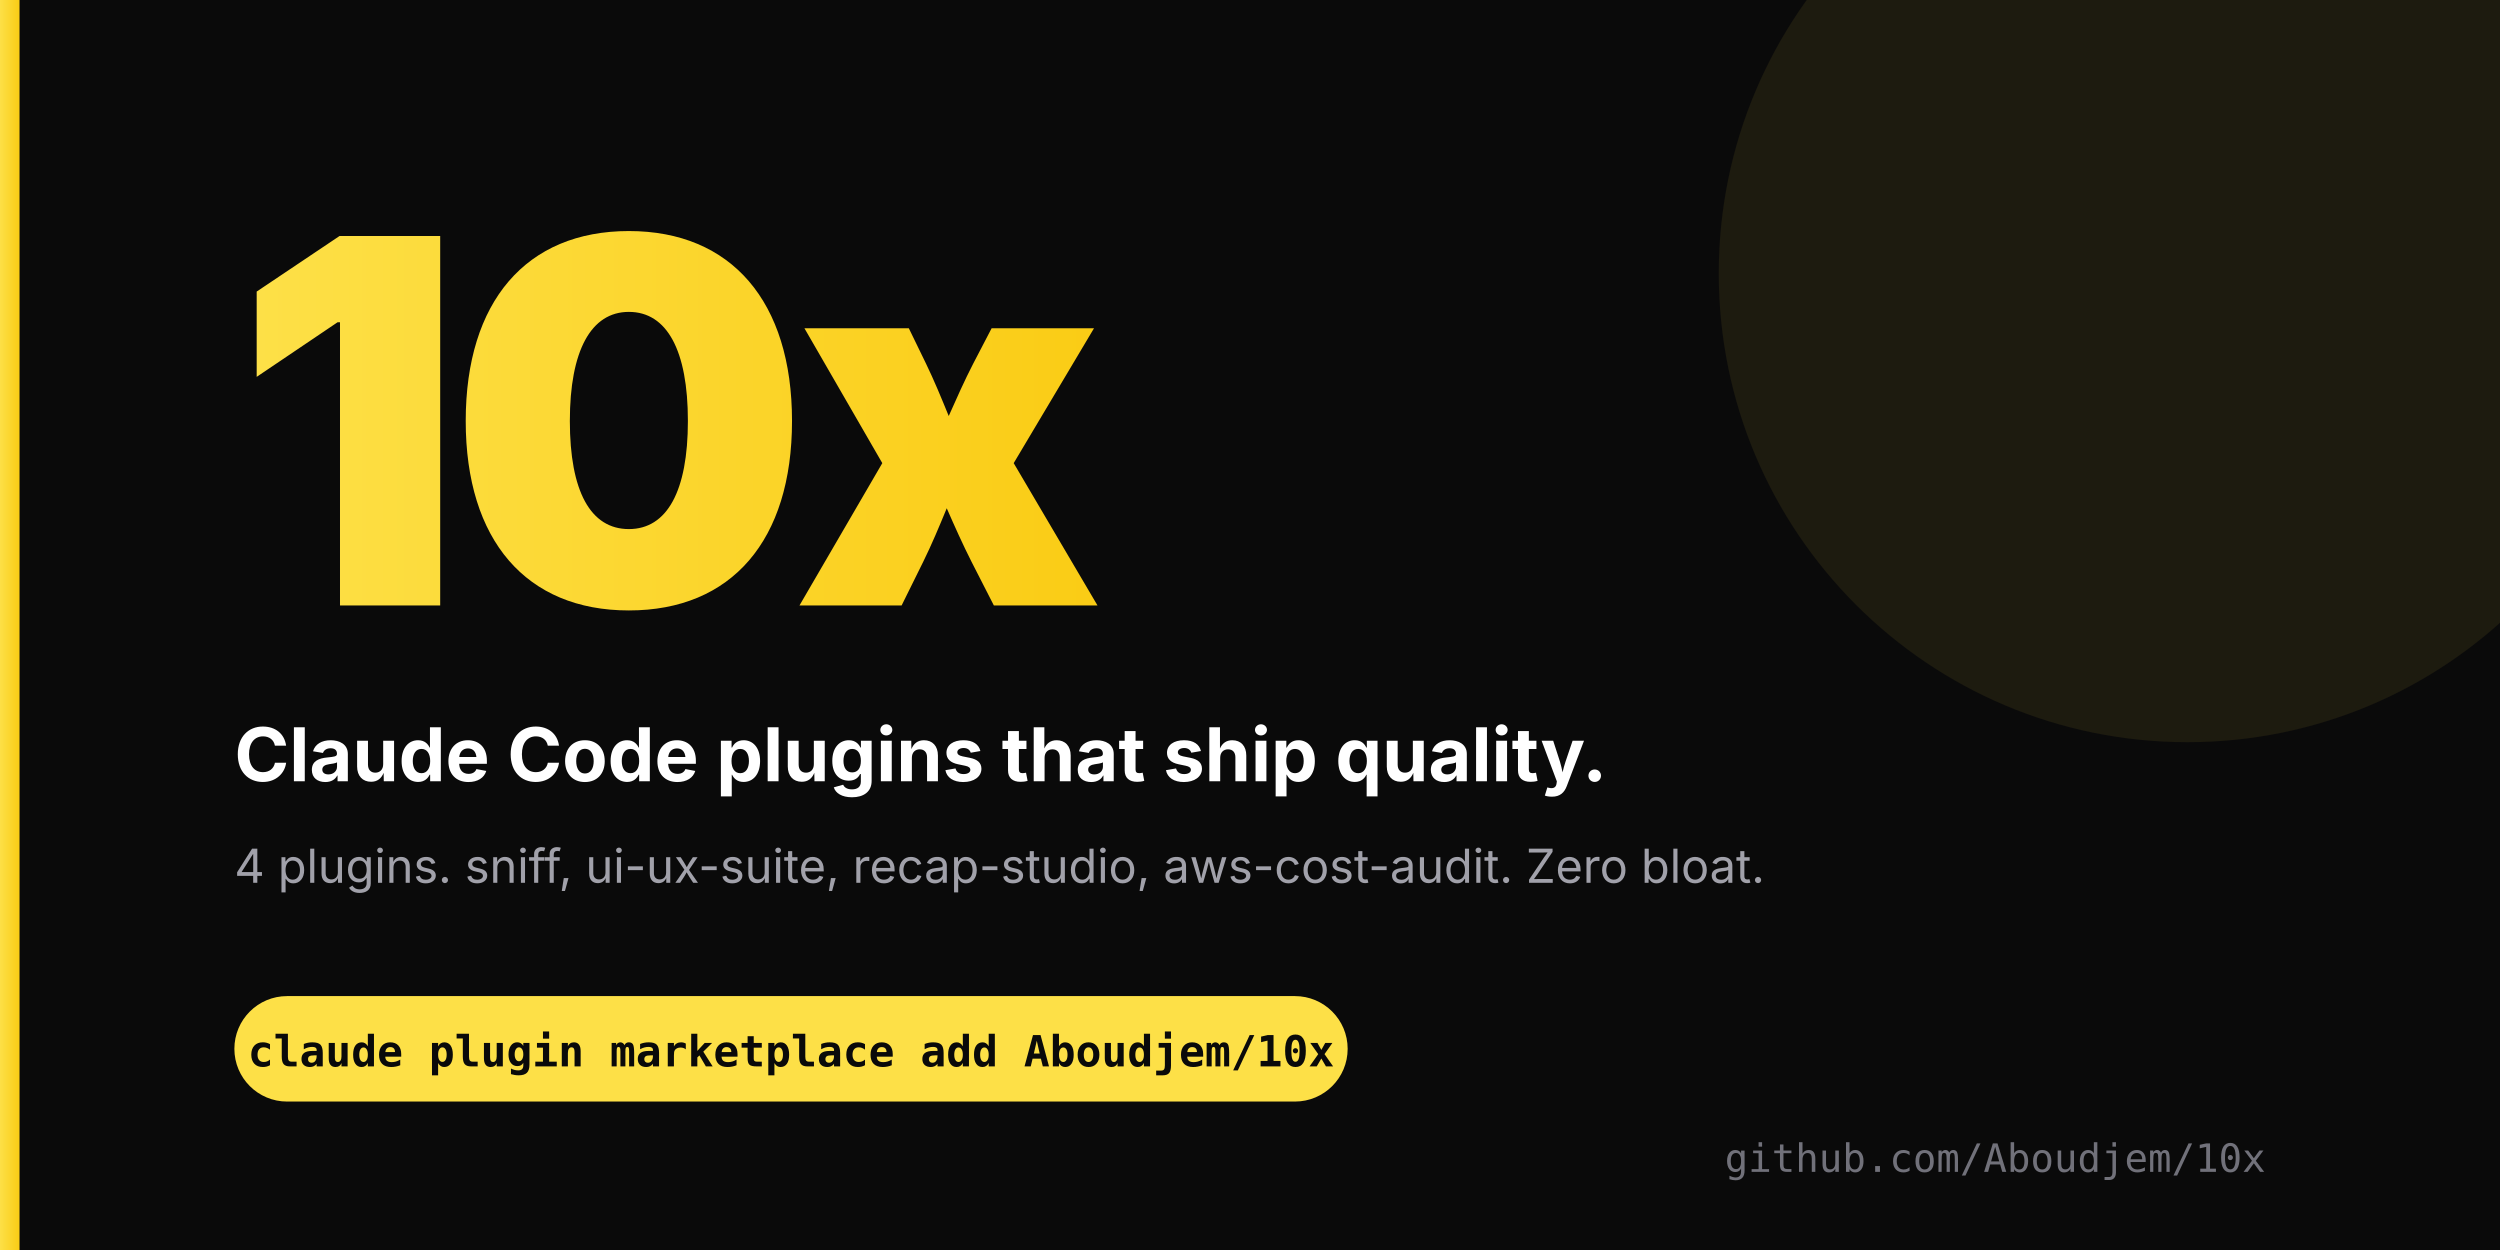
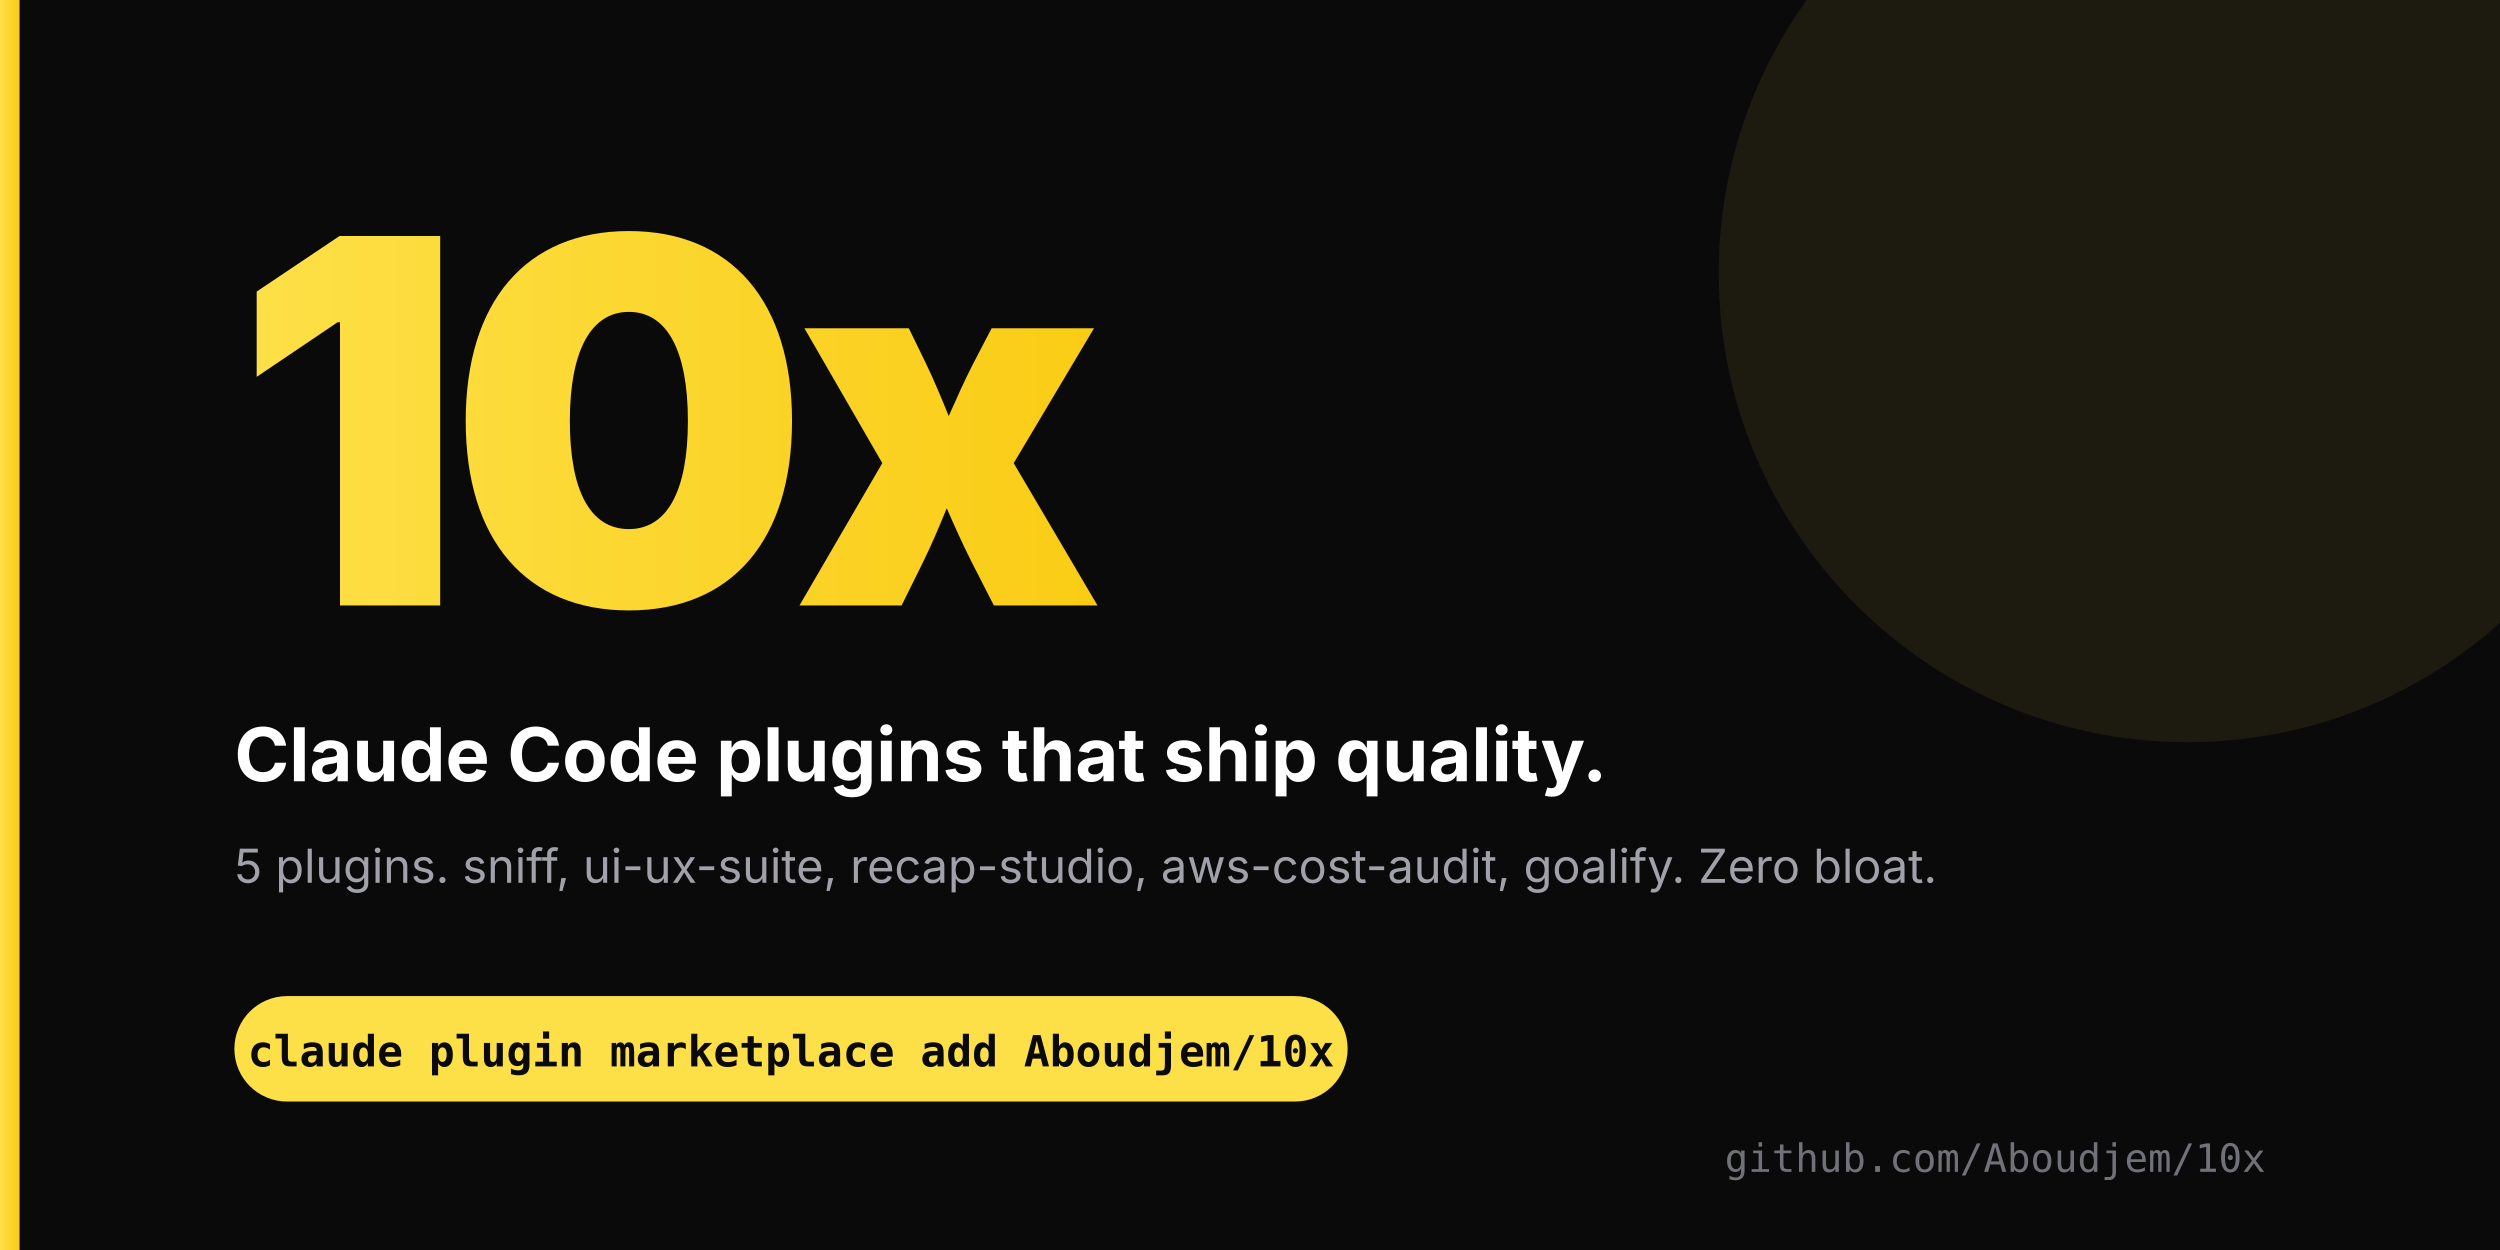
<svg xmlns="http://www.w3.org/2000/svg" viewBox="0 0 1280 640" width="1280" height="640">
  <defs>
    <linearGradient id="accent" x1="0" y1="0" x2="1" y2="0">
      <stop offset="0%" stop-color="#fde047" />
      <stop offset="100%" stop-color="#facc15" />
    </linearGradient>
  </defs>
  <rect width="1280" height="640" fill="#0a0a0a" />
  <rect x="0" y="0" width="10" height="640" fill="url(#accent)" />
  <circle cx="1120" cy="140" r="240" fill="#fde047" opacity="0.08" />
  <text x="120" y="310" font-family="Inter, system-ui, -apple-system, sans-serif" font-size="260" font-weight="900" fill="url(#accent)" letter-spacing="-8">10x</text>
  <text x="120" y="400" font-family="Inter, system-ui, -apple-system, sans-serif" font-size="38" font-weight="700" fill="#ffffff">Claude Code plugins that ship quality.</text>
-   <text x="120" y="452" font-family="Inter, system-ui, -apple-system, sans-serif" font-size="24" font-weight="400" fill="#a1a1aa">4 plugins. sniff, ui-ux-suite, recap-studio, aws-cost-audit. Zero bloat.</text>
+   <text x="120" y="452" font-family="Inter, system-ui, -apple-system, sans-serif" font-size="24" font-weight="400" fill="#a1a1aa">5 plugins. sniff, ui-ux-suite, recap-studio, aws-cost-audit, goalify. Zero bloat.</text>
  <g transform="translate(120, 510)">
    <rect x="0" y="0" width="570" height="54" rx="27" fill="#fde047" />
    <text x="285" y="36" font-family="JetBrains Mono, Menlo, monospace" font-size="22" font-weight="700" fill="#0a0a0a" text-anchor="middle">claude plugin marketplace add Aboudjem/10x</text>
  </g>
  <text x="1160" y="600" font-family="JetBrains Mono, Menlo, monospace" font-size="20" fill="#71717a" text-anchor="end">github.com/Aboudjem/10x</text>
</svg>
